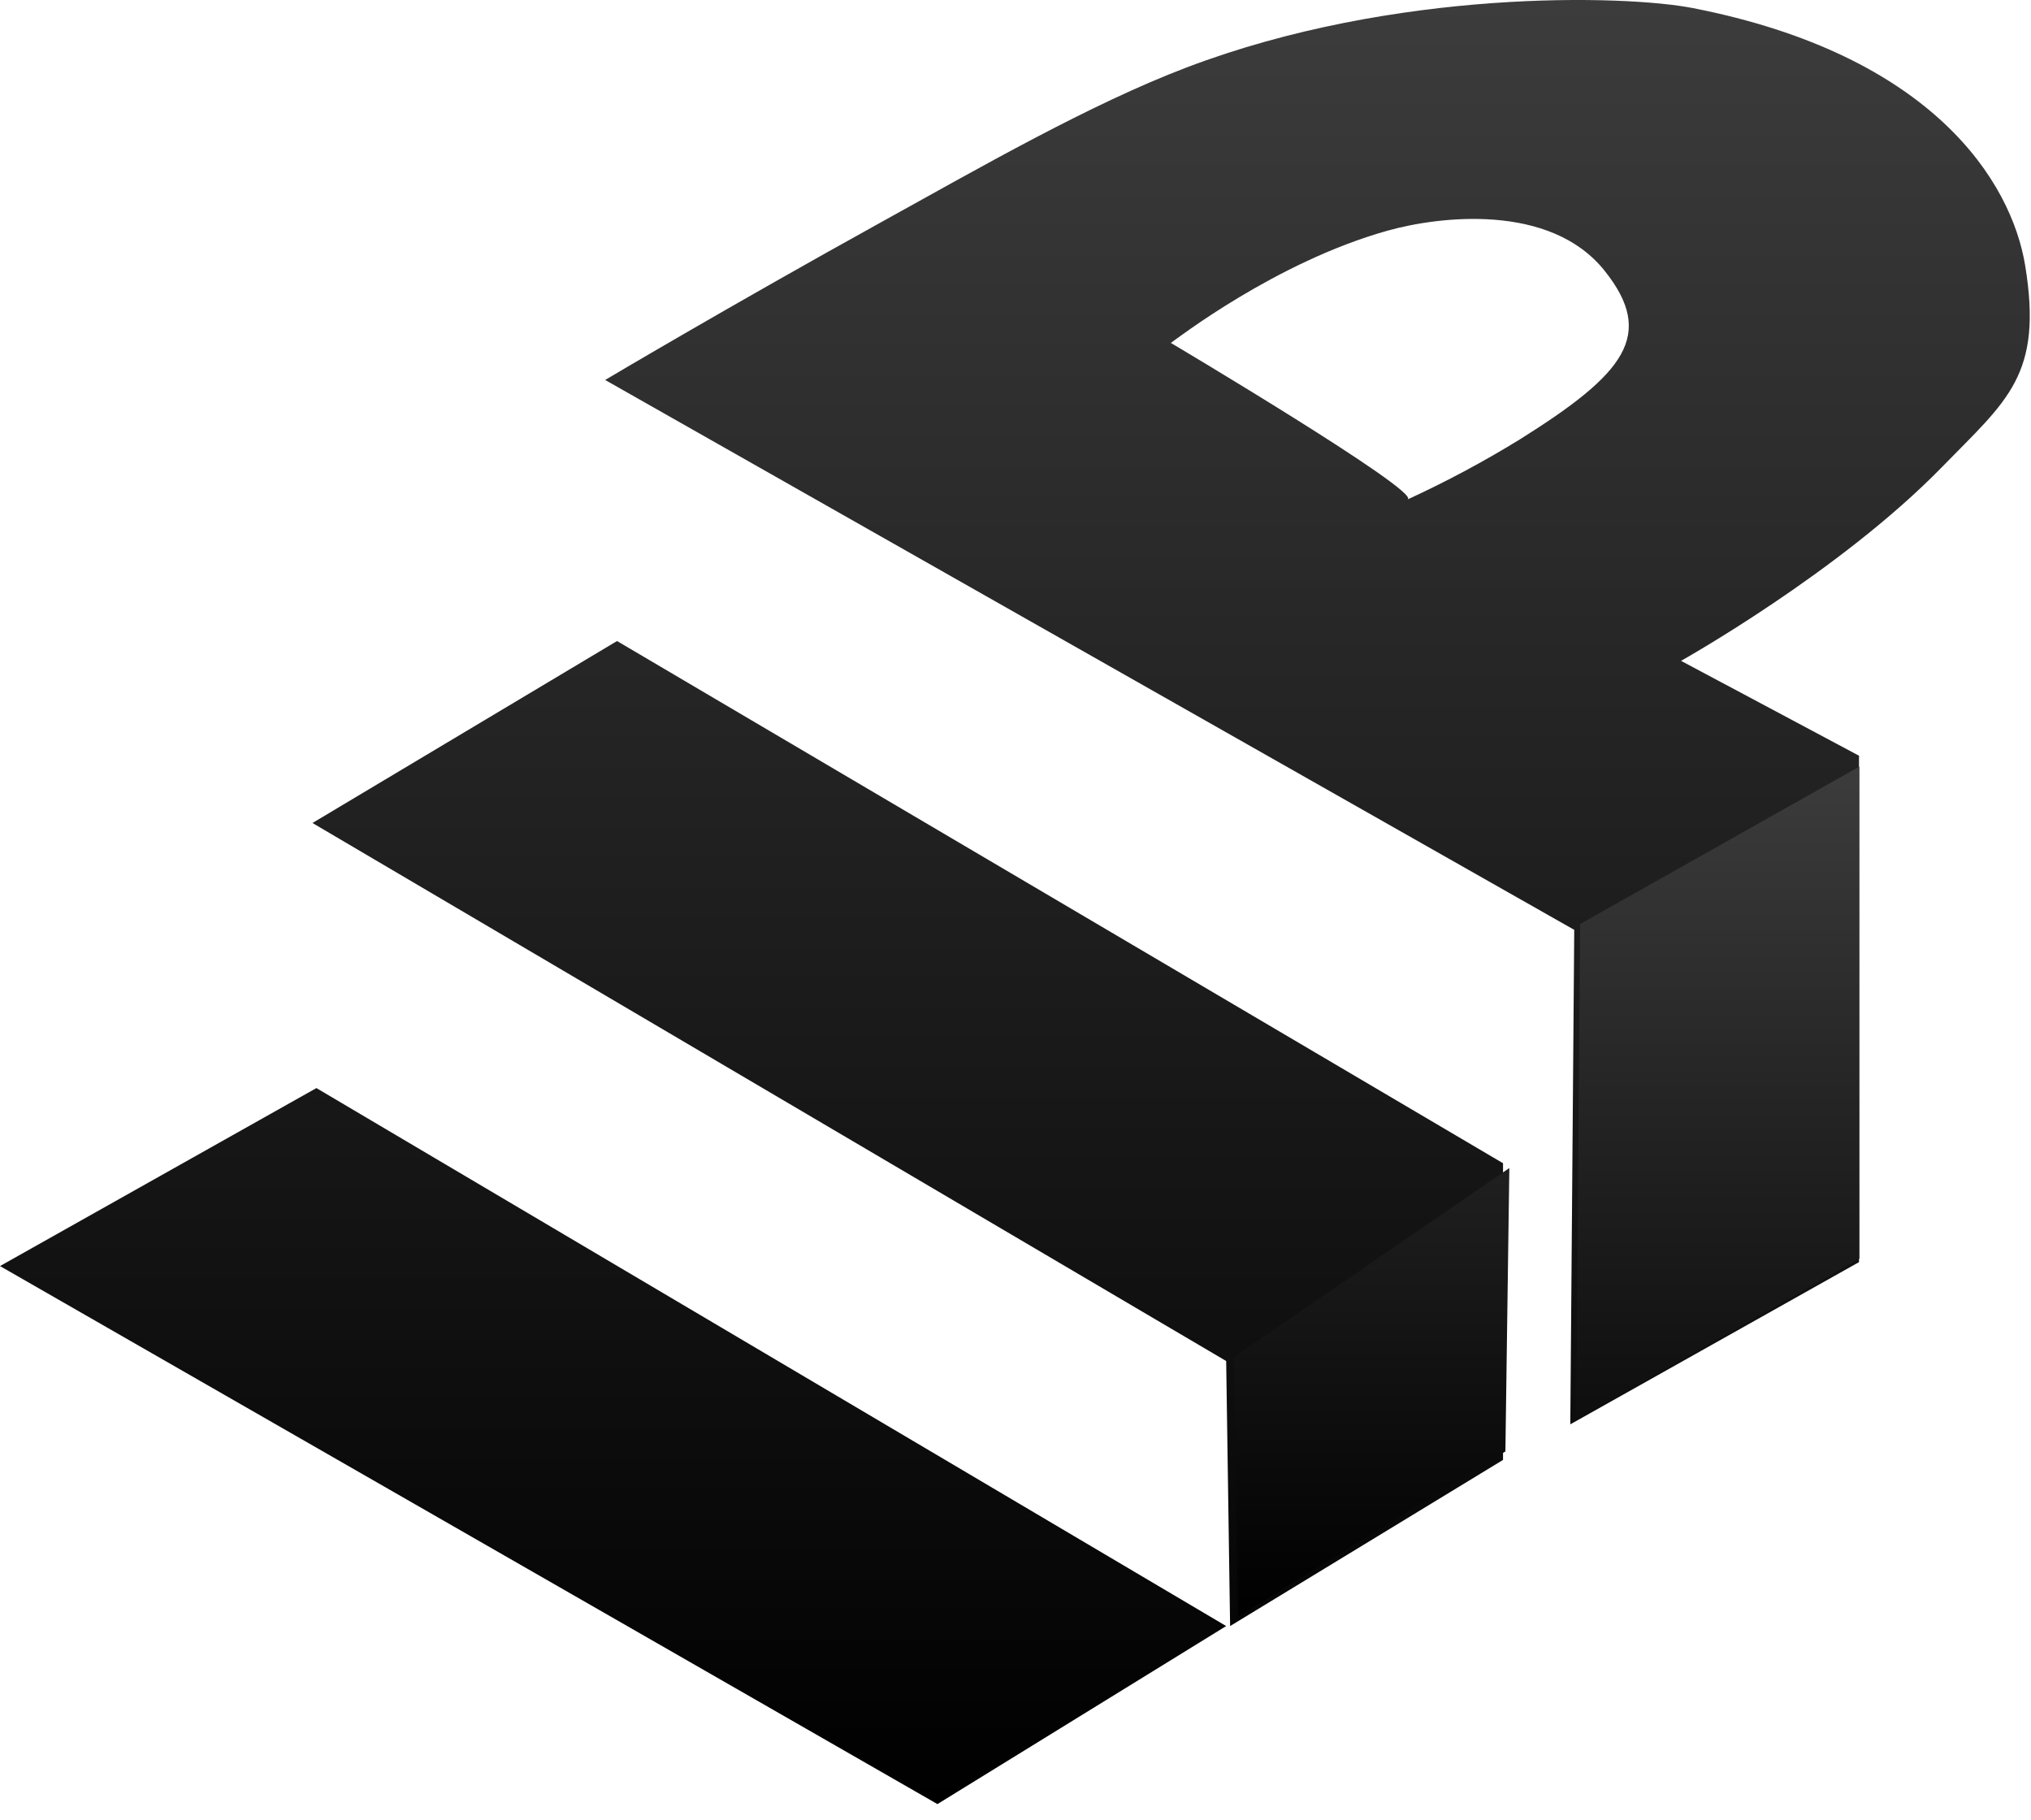
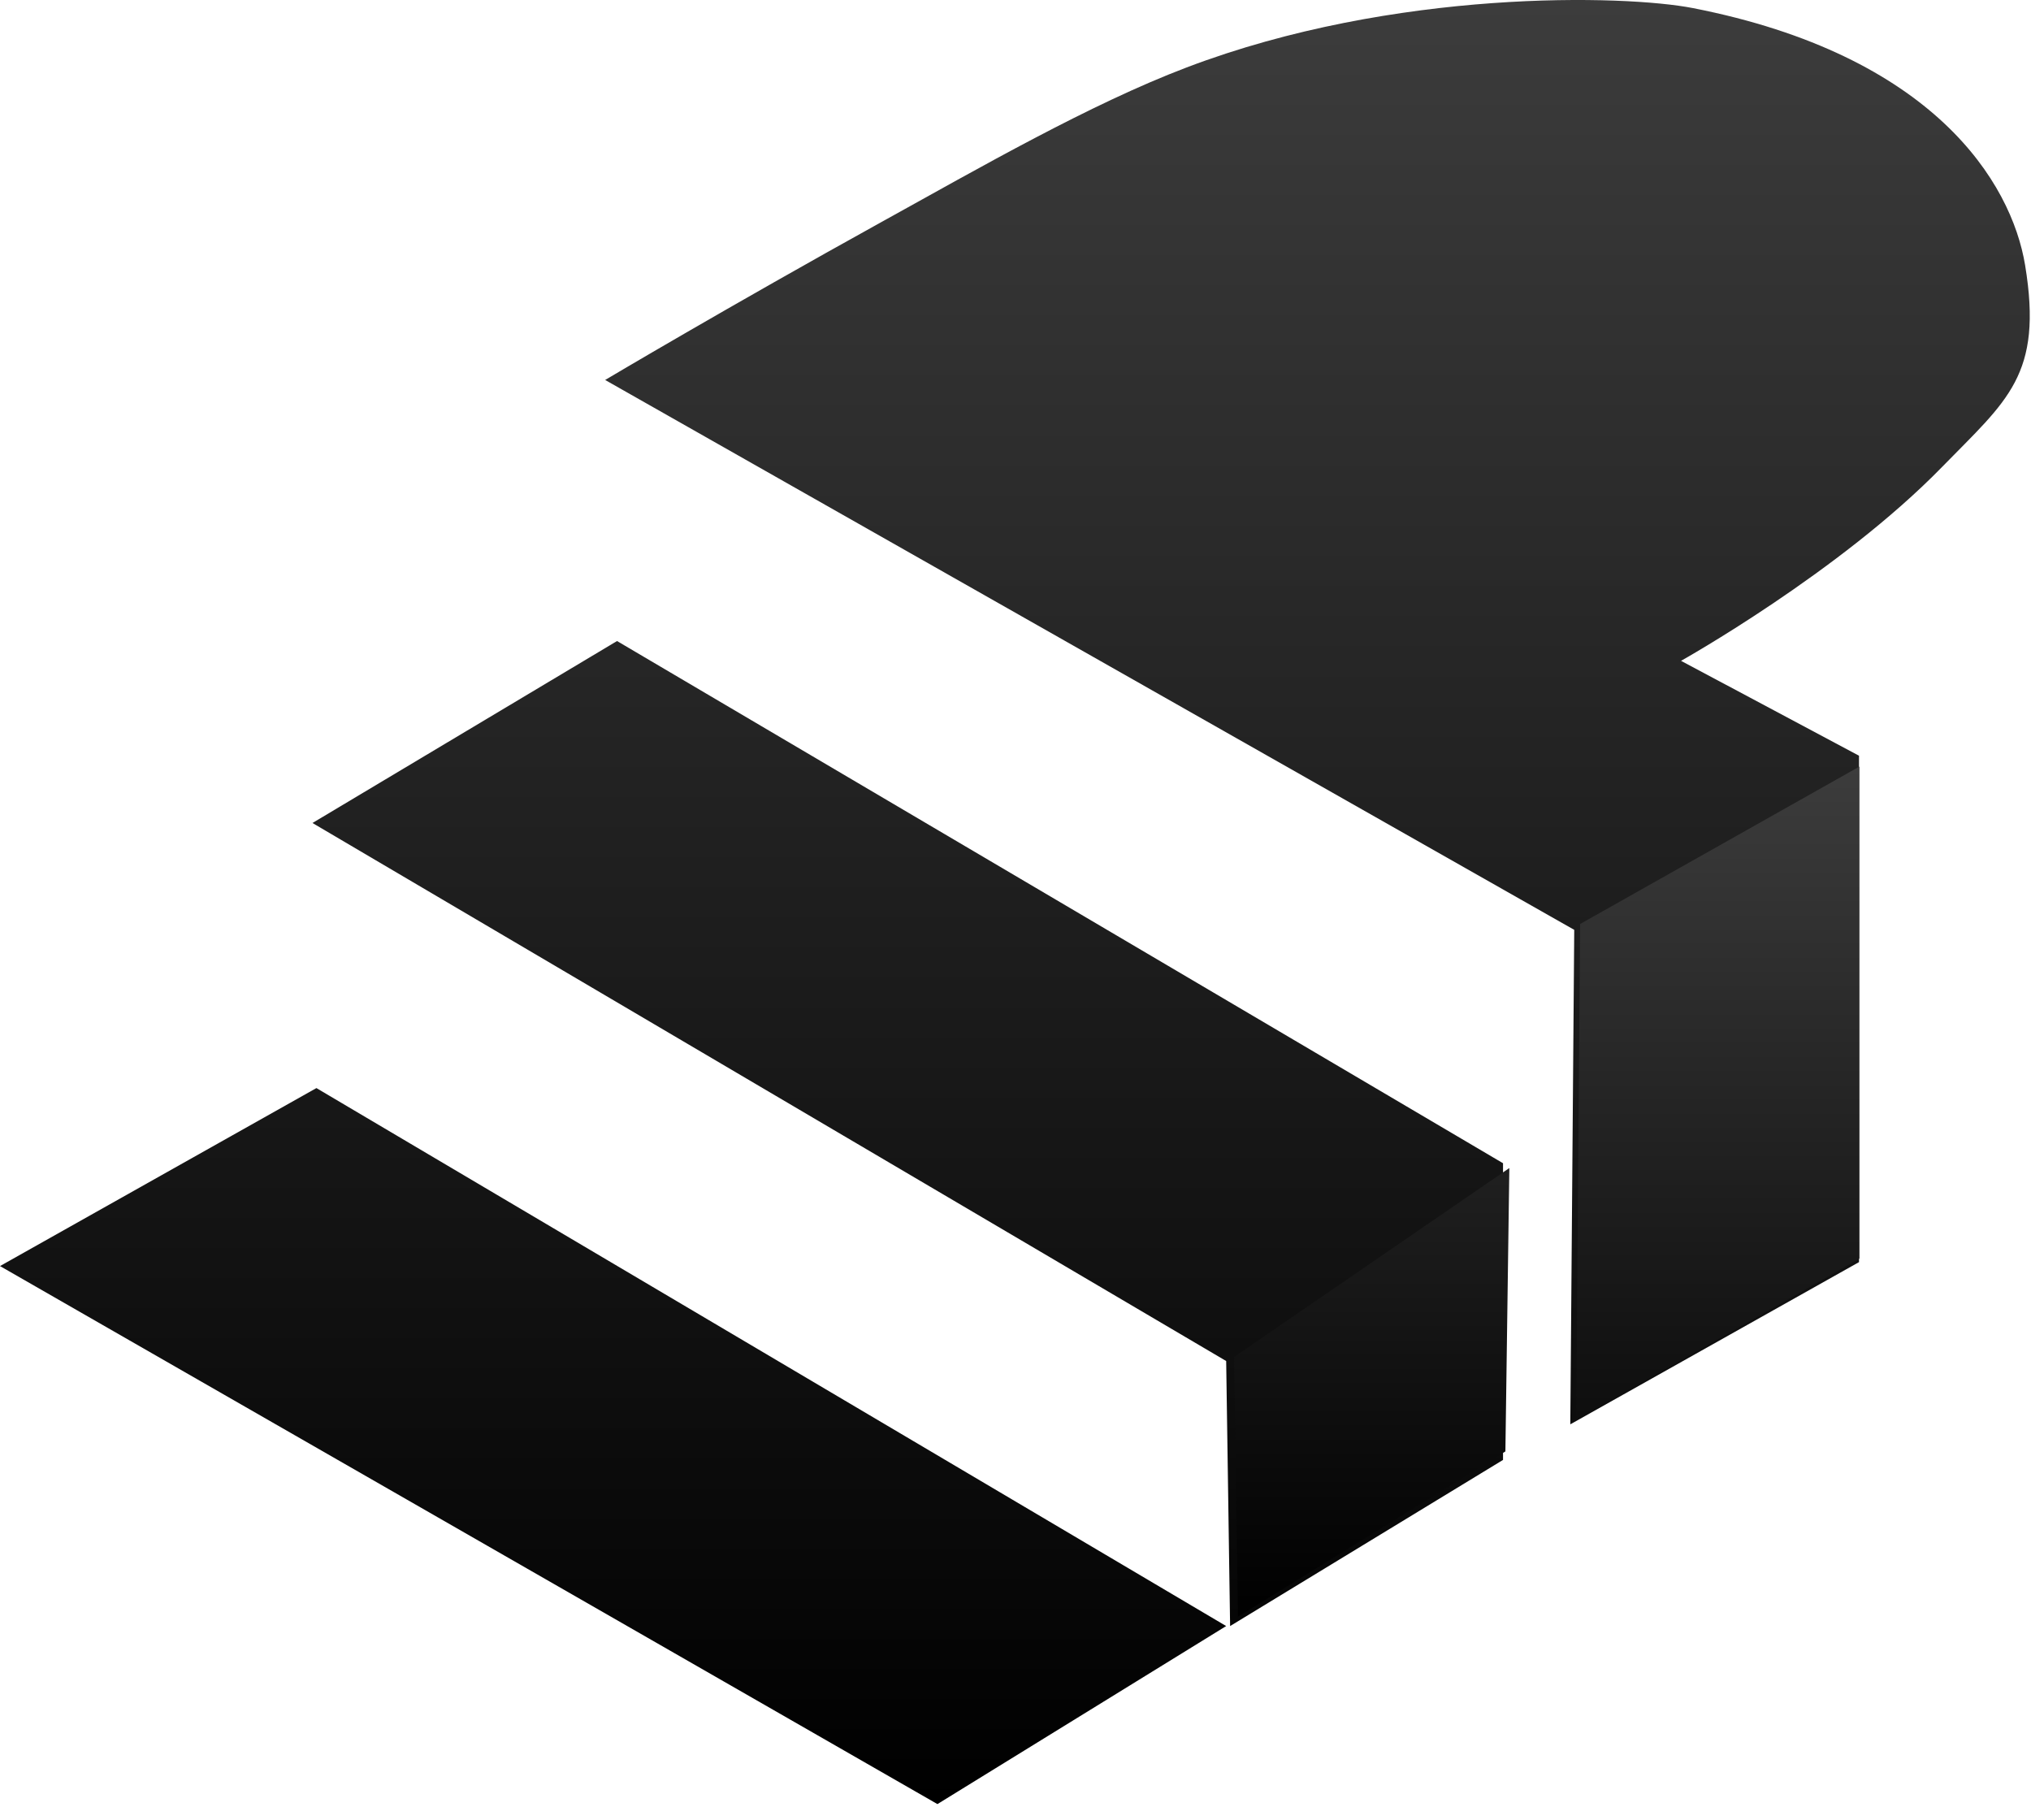
<svg xmlns="http://www.w3.org/2000/svg" width="100%" height="100%" viewBox="0 0 48 43" fill="none">
-   <path fill-rule="evenodd" clip-rule="evenodd" d="M45.898 11.035C43.475 13.521 39.729 15.616 39.729 15.616L43.935 17.858V29.825L37.112 33.658L37.205 21.973L14.302 8.979C14.302 8.979 17.219 7.246 20.846 5.239C23.153 3.963 25.76 2.462 28.044 1.594C32.964 -0.277 38.41 -0.122 40.009 0.191C45.689 1.303 47.538 4.304 47.861 6.268C48.289 8.868 47.435 9.459 45.898 11.035ZM35.522 27.488V34.499L29.072 38.425L28.979 32.162L7.385 19.448L14.583 15.148L35.522 27.488ZM28.979 38.425L22.643 42.331L22.155 42.632L0 29.918L7.478 25.712L28.979 38.425ZM27.671 8.103C27.785 8.031 30.14 6.193 32.796 5.45C34.001 5.113 36.635 4.786 37.922 6.397C39.14 7.923 38.388 8.834 35.928 10.378C35.072 10.905 34.184 11.38 33.271 11.8C33.555 11.597 27.671 8.103 27.671 8.103Z" fill="url(#paint0_linear_323_4407)" />
-   <path fill-rule="evenodd" clip-rule="evenodd" d="M37.251 33.554L37.344 21.835L43.944 18.115V29.741L37.251 33.554ZM29.258 38.204L29.165 32.066L35.671 27.602L35.578 34.298L29.258 38.204Z" fill="url(#paint1_linear_323_4407)" />
+   <path fillRule="evenodd" clip-rule="evenodd" d="M45.898 11.035C43.475 13.521 39.729 15.616 39.729 15.616L43.935 17.858V29.825L37.112 33.658L37.205 21.973L14.302 8.979C14.302 8.979 17.219 7.246 20.846 5.239C23.153 3.963 25.76 2.462 28.044 1.594C32.964 -0.277 38.41 -0.122 40.009 0.191C45.689 1.303 47.538 4.304 47.861 6.268C48.289 8.868 47.435 9.459 45.898 11.035ZM35.522 27.488V34.499L29.072 38.425L28.979 32.162L7.385 19.448L14.583 15.148L35.522 27.488ZM28.979 38.425L22.643 42.331L22.155 42.632L0 29.918L7.478 25.712L28.979 38.425ZM27.671 8.103C27.785 8.031 30.14 6.193 32.796 5.45C34.001 5.113 36.635 4.786 37.922 6.397C39.14 7.923 38.388 8.834 35.928 10.378C35.072 10.905 34.184 11.38 33.271 11.8C33.555 11.597 27.671 8.103 27.671 8.103Z" fill="url(#paint0_linear_323_4407)" />
+   <path fillRule="evenodd" clip-rule="evenodd" d="M37.251 33.554L37.344 21.835L43.944 18.115V29.741L37.251 33.554ZM29.258 38.204L29.165 32.066L35.671 27.602L35.578 34.298L29.258 38.204Z" fill="url(#paint1_linear_323_4407)" />
  <defs>
    <linearGradient id="paint0_linear_323_4407" x1="47.971" y1="42.631" x2="47.971" y2="-0.001" gradientUnits="userSpaceOnUse">
      <stop />
      <stop offset="1" stop-color="#3C3C3C" />
    </linearGradient>
    <linearGradient id="paint1_linear_323_4407" x1="43.944" y1="38.204" x2="43.944" y2="18.115" gradientUnits="userSpaceOnUse">
      <stop />
      <stop offset="1" stop-color="#3C3C3C" />
    </linearGradient>
  </defs>
</svg>
